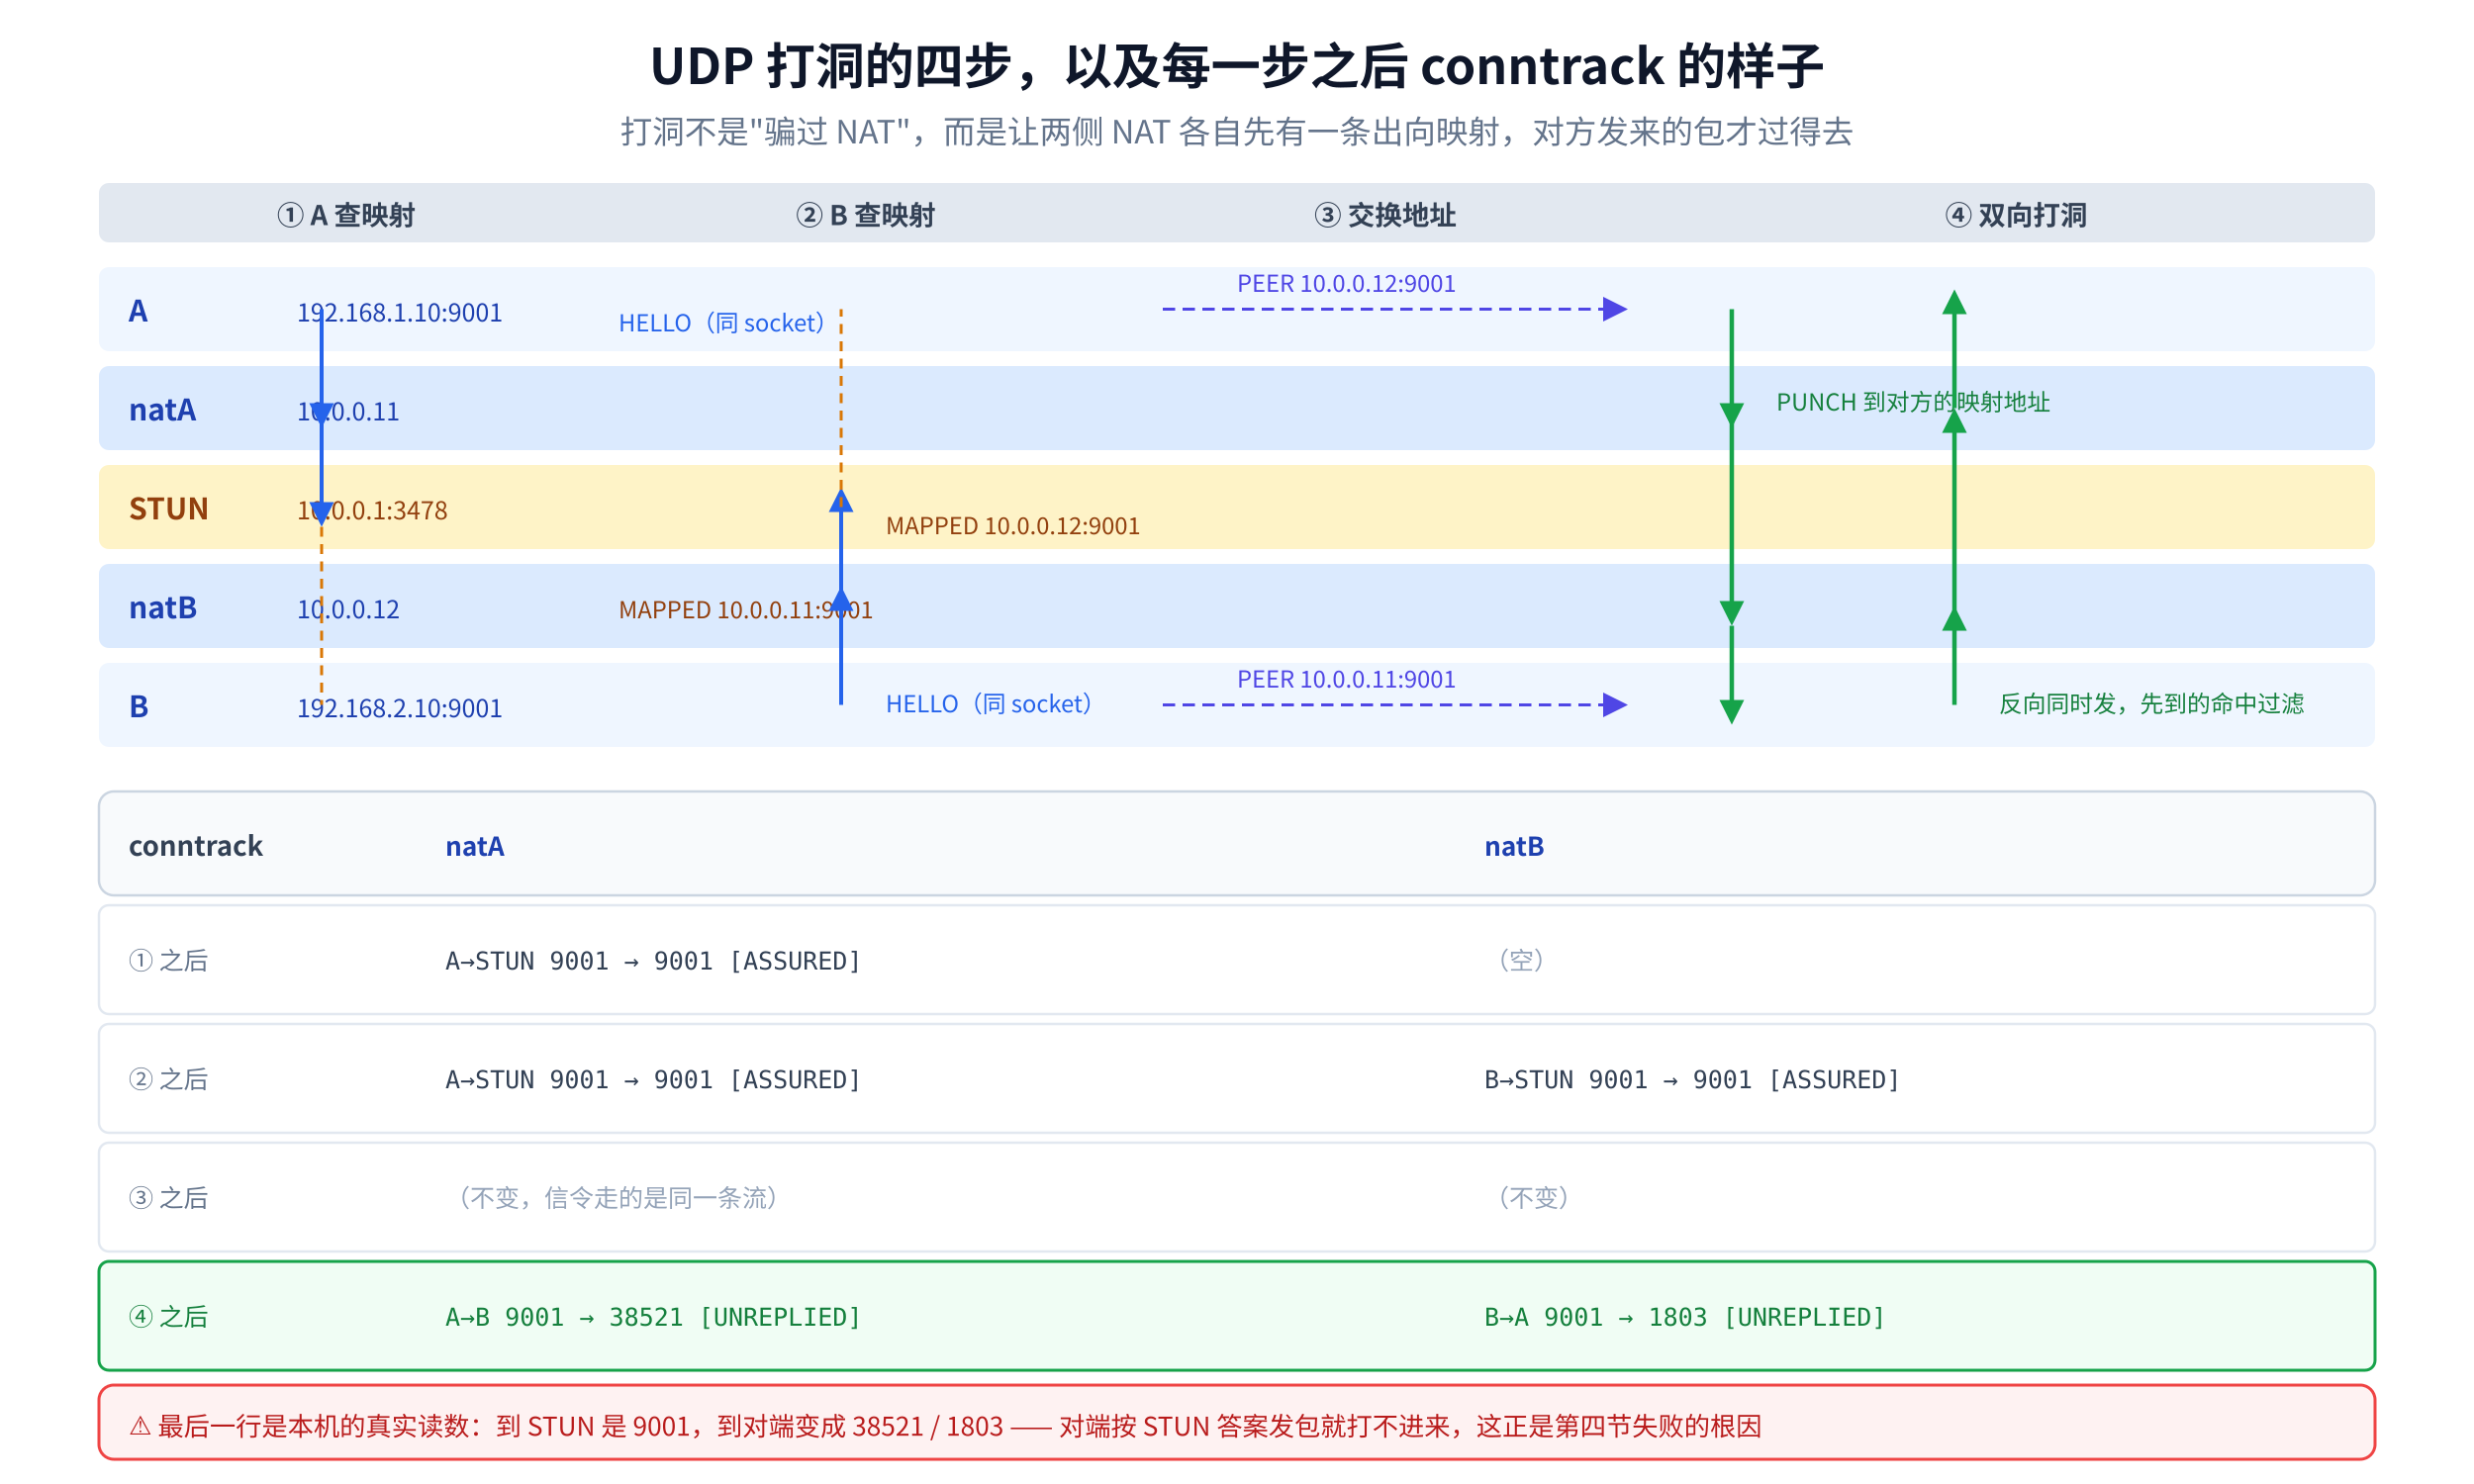
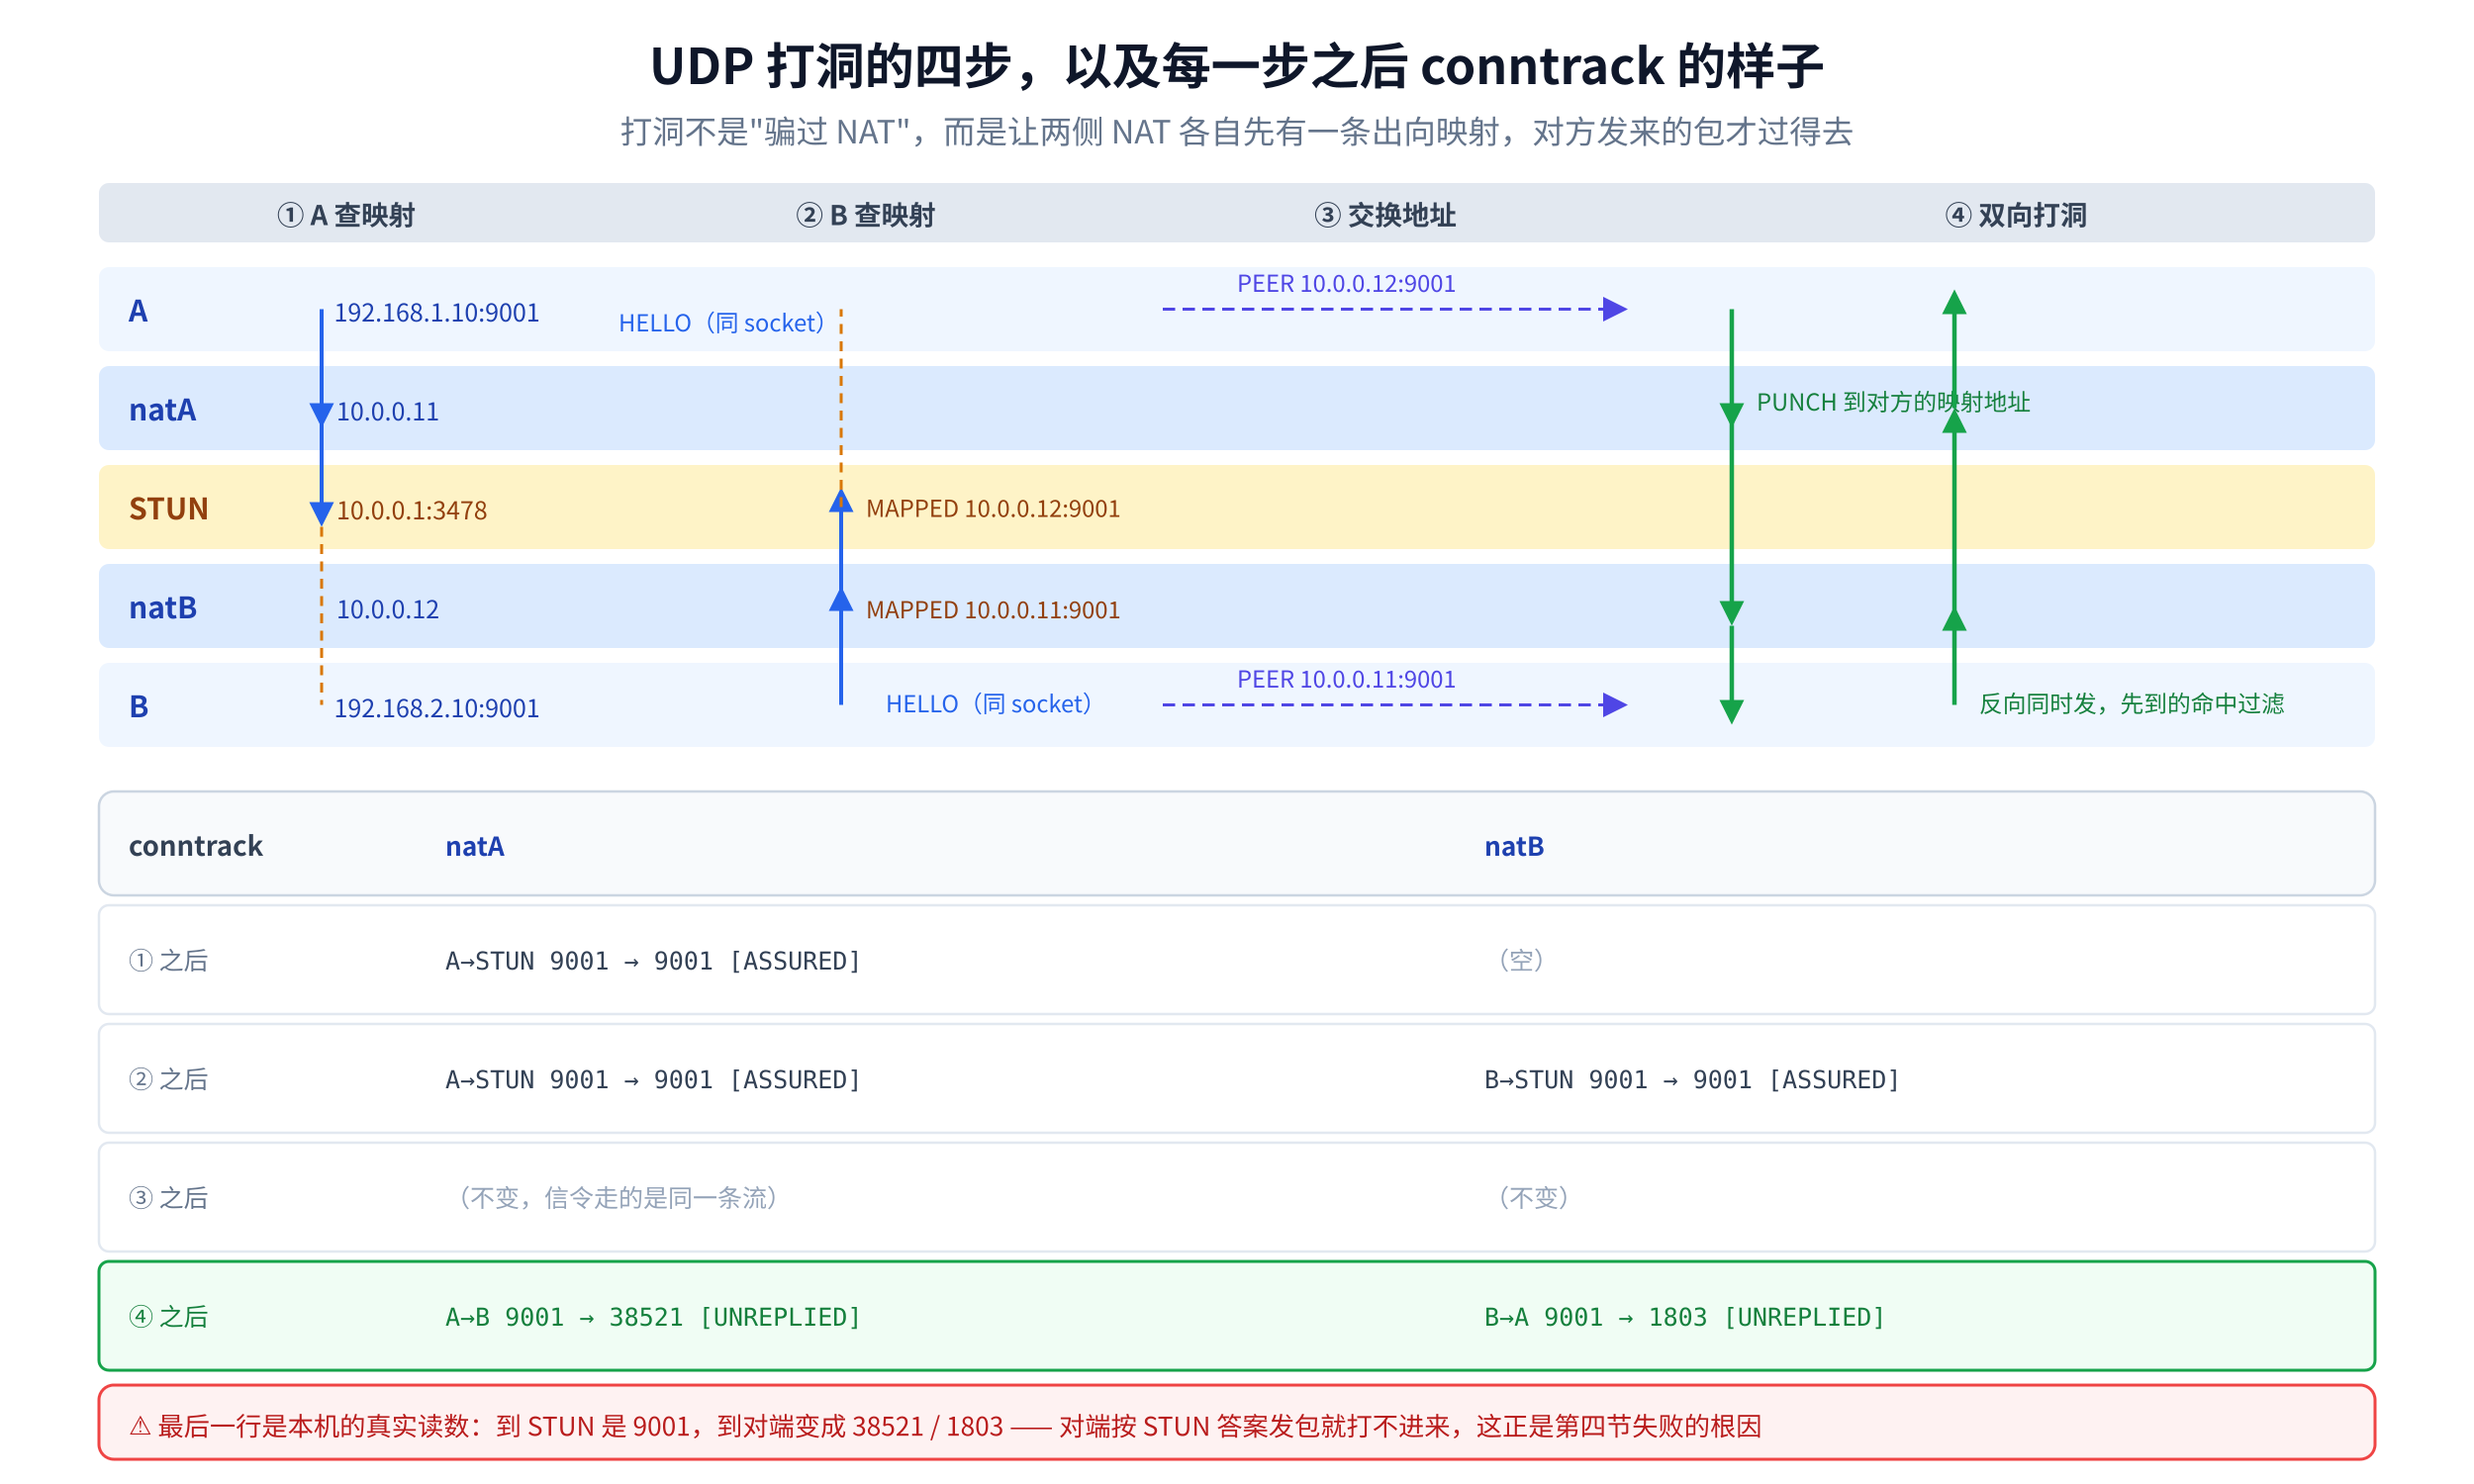
<svg xmlns="http://www.w3.org/2000/svg" viewBox="0 0 1000 600" width="1000" height="600" font-family="Microsoft YaHei, PingFang SC, Noto Sans CJK SC, sans-serif">
  <rect x="0" y="0" width="1000" height="600" fill="#ffffff" />
  <text x="500" y="34" text-anchor="middle" font-size="20" font-weight="bold" fill="#0f172a">UDP 打洞的四步，以及每一步之后 conntrack 的样子</text>
  <text x="500" y="58" text-anchor="middle" font-size="13" fill="#64748b">打洞不是"骗过 NAT"，而是让两侧 NAT 各自先有一条出向映射，对方发来的包才过得去</text>
  <rect x="40" y="74" width="920" height="24" rx="4" fill="#e2e8f0" />
  <text x="140" y="91" text-anchor="middle" font-size="11" font-weight="bold" fill="#334155">① A 查映射</text>
  <text x="350" y="91" text-anchor="middle" font-size="11" font-weight="bold" fill="#334155">② B 查映射</text>
  <text x="560" y="91" text-anchor="middle" font-size="11" font-weight="bold" fill="#334155">③ 交换地址</text>
  <text x="815" y="91" text-anchor="middle" font-size="11" font-weight="bold" fill="#334155">④ 双向打洞</text>
  <rect x="40" y="108" width="920" height="34" rx="4" fill="#eff6ff" />
  <text x="52" y="130" font-size="12" font-weight="bold" fill="#1e40af">A</text>
-   <text x="120" y="130" font-size="10" fill="#1e40af">192.168.1.10:9001</text>
+   <text x="135" y="130" font-size="10" fill="#1e40af">192.168.1.10:9001</text>
  <rect x="40" y="148" width="920" height="34" rx="4" fill="#dbeafe" />
  <text x="52" y="170" font-size="12" font-weight="bold" fill="#1e40af">natA</text>
-   <text x="120" y="170" font-size="10" fill="#1e40af">10.0.0.11</text>
+   <text x="136" y="170" font-size="10" fill="#1e40af">10.0.0.11</text>
  <rect x="40" y="188" width="920" height="34" rx="4" fill="#fef3c7" />
  <text x="52" y="210" font-size="12" font-weight="bold" fill="#92400e">STUN</text>
-   <text x="120" y="210" font-size="10" fill="#92400e">10.0.0.1:3478</text>
+   <text x="136" y="210" font-size="10" fill="#92400e">10.0.0.1:3478</text>
  <rect x="40" y="228" width="920" height="34" rx="4" fill="#dbeafe" />
  <text x="52" y="250" font-size="12" font-weight="bold" fill="#1e40af">natB</text>
-   <text x="120" y="250" font-size="10" fill="#1e40af">10.0.0.12</text>
+   <text x="136" y="250" font-size="10" fill="#1e40af">10.0.0.12</text>
  <rect x="40" y="268" width="920" height="34" rx="4" fill="#eff6ff" />
  <text x="52" y="290" font-size="12" font-weight="bold" fill="#1e40af">B</text>
-   <text x="120" y="290" font-size="10" fill="#1e40af">192.168.2.10:9001</text>
+   <text x="135" y="290" font-size="10" fill="#1e40af">192.168.2.10:9001</text>
  <line x1="130" y1="125" x2="130" y2="165" stroke="#2563eb" stroke-width="1.6" />
  <polygon points="130,173 125,163 135,163" fill="#2563eb" />
  <line x1="130" y1="165" x2="130" y2="205" stroke="#2563eb" stroke-width="1.6" />
  <polygon points="130,213 125,203 135,203" fill="#2563eb" />
  <text x="250" y="134" font-size="9.5" fill="#2563eb">HELLO（同 socket）</text>
  <line x1="130" y1="213" x2="130" y2="285" stroke="#d97706" stroke-width="1.2" stroke-dasharray="4 3" />
-   <text x="250" y="250" font-size="9.5" fill="#92400e">MAPPED 10.0.0.11:9001</text>
+   <text x="350" y="250" font-size="9.5" fill="#92400e">MAPPED 10.0.0.11:9001</text>
  <line x1="340" y1="285" x2="340" y2="245" stroke="#2563eb" stroke-width="1.6" />
  <polygon points="340,237 335,247 345,247" fill="#2563eb" />
  <line x1="340" y1="245" x2="340" y2="205" stroke="#2563eb" stroke-width="1.6" />
  <polygon points="340,197 335,207 345,207" fill="#2563eb" />
  <text x="358" y="288" font-size="9.5" fill="#2563eb">HELLO（同 socket）</text>
  <line x1="340" y1="205" x2="340" y2="125" stroke="#d97706" stroke-width="1.2" stroke-dasharray="4 3" />
-   <text x="358" y="216" font-size="9.5" fill="#92400e">MAPPED 10.0.0.12:9001</text>
+   <text x="350" y="209" font-size="9.5" fill="#92400e">MAPPED 10.0.0.12:9001</text>
  <line x1="470" y1="125" x2="650" y2="125" stroke="#4f46e5" stroke-width="1.2" stroke-dasharray="5 3" />
  <polygon points="658,125 648,120 648,130" fill="#4f46e5" />
  <line x1="470" y1="285" x2="650" y2="285" stroke="#4f46e5" stroke-width="1.2" stroke-dasharray="5 3" />
  <polygon points="658,285 648,280 648,290" fill="#4f46e5" />
  <text x="500" y="118" font-size="9.5" fill="#4f46e5">PEER 10.0.0.12:9001</text>
  <text x="500" y="278" font-size="9.5" fill="#4f46e5">PEER 10.0.0.11:9001</text>
  <line x1="700" y1="125" x2="700" y2="165" stroke="#16a34a" stroke-width="1.8" />
  <polygon points="700,173 695,163 705,163" fill="#16a34a" />
  <line x1="700" y1="165" x2="700" y2="245" stroke="#16a34a" stroke-width="1.8" />
  <polygon points="700,253 695,243 705,243" fill="#16a34a" />
  <line x1="700" y1="253" x2="700" y2="285" stroke="#16a34a" stroke-width="1.8" />
  <polygon points="700,293 695,283 705,283" fill="#16a34a" />
-   <text x="718" y="166" font-size="9.5" fill="#15803d">PUNCH 到对方的映射地址</text>
+   <text x="710" y="166" font-size="9.5" fill="#15803d">PUNCH 到对方的映射地址</text>
  <line x1="790" y1="285" x2="790" y2="253" stroke="#16a34a" stroke-width="1.8" />
  <polygon points="790,245 785,255 795,255" fill="#16a34a" />
  <line x1="790" y1="253" x2="790" y2="173" stroke="#16a34a" stroke-width="1.8" />
  <polygon points="790,165 785,175 795,175" fill="#16a34a" />
  <line x1="790" y1="165" x2="790" y2="125" stroke="#16a34a" stroke-width="1.8" />
  <polygon points="790,117 785,127 795,127" fill="#16a34a" />
-   <text x="808" y="288" font-size="9.5" fill="#15803d">反向同时发，先到的命中过滤</text>
+   <text x="800" y="288" font-size="9.5" fill="#15803d">反向同时发，先到的命中过滤</text>
  <rect x="40" y="320" width="920" height="42" rx="6" fill="#f8fafc" stroke="#cbd5e1" stroke-width="1" />
  <text x="52" y="346" font-size="11" font-weight="bold" fill="#334155">conntrack</text>
  <text x="180" y="346" font-size="10.5" font-weight="bold" fill="#1e40af">natA</text>
  <text x="600" y="346" font-size="10.5" font-weight="bold" fill="#1e40af">natB</text>
  <rect x="40" y="366" width="920" height="44" rx="4" fill="#ffffff" stroke="#e2e8f0" stroke-width="1" />
  <text x="52" y="392" font-size="10" fill="#64748b">① 之后</text>
  <text x="180" y="392" font-size="10" font-family="Consolas, monospace" fill="#334155">A→STUN  9001 → 9001  [ASSURED]</text>
  <text x="600" y="392" font-size="10" fill="#94a3b8">（空）</text>
  <rect x="40" y="414" width="920" height="44" rx="4" fill="#ffffff" stroke="#e2e8f0" stroke-width="1" />
  <text x="52" y="440" font-size="10" fill="#64748b">② 之后</text>
  <text x="180" y="440" font-size="10" font-family="Consolas, monospace" fill="#334155">A→STUN  9001 → 9001  [ASSURED]</text>
  <text x="600" y="440" font-size="10" font-family="Consolas, monospace" fill="#334155">B→STUN  9001 → 9001  [ASSURED]</text>
  <rect x="40" y="462" width="920" height="44" rx="4" fill="#ffffff" stroke="#e2e8f0" stroke-width="1" />
  <text x="52" y="488" font-size="10" fill="#64748b">③ 之后</text>
  <text x="180" y="488" font-size="10" fill="#94a3b8">（不变，信令走的是同一条流）</text>
  <text x="600" y="488" font-size="10" fill="#94a3b8">（不变）</text>
  <rect x="40" y="510" width="920" height="44" rx="4" fill="#f0fdf4" stroke="#16a34a" stroke-width="1.2" />
  <text x="52" y="536" font-size="10" fill="#15803d">④ 之后</text>
  <text x="180" y="536" font-size="10" font-family="Consolas, monospace" fill="#15803d">A→B  9001 → 38521  [UNREPLIED]</text>
  <text x="600" y="536" font-size="10" font-family="Consolas, monospace" fill="#15803d">B→A  9001 → 1803   [UNREPLIED]</text>
  <rect x="40" y="560" width="920" height="30" rx="6" fill="#fef2f2" stroke="#ef4444" stroke-width="1.2" />
  <text x="52" y="580" font-size="10.5" fill="#b91c1c">⚠️ 最后一行是本机的真实读数：到 STUN 是 9001，到对端变成 38521 / 1803 —— 对端按 STUN 答案发包就打不进来，这正是第四节失败的根因</text>
</svg>
